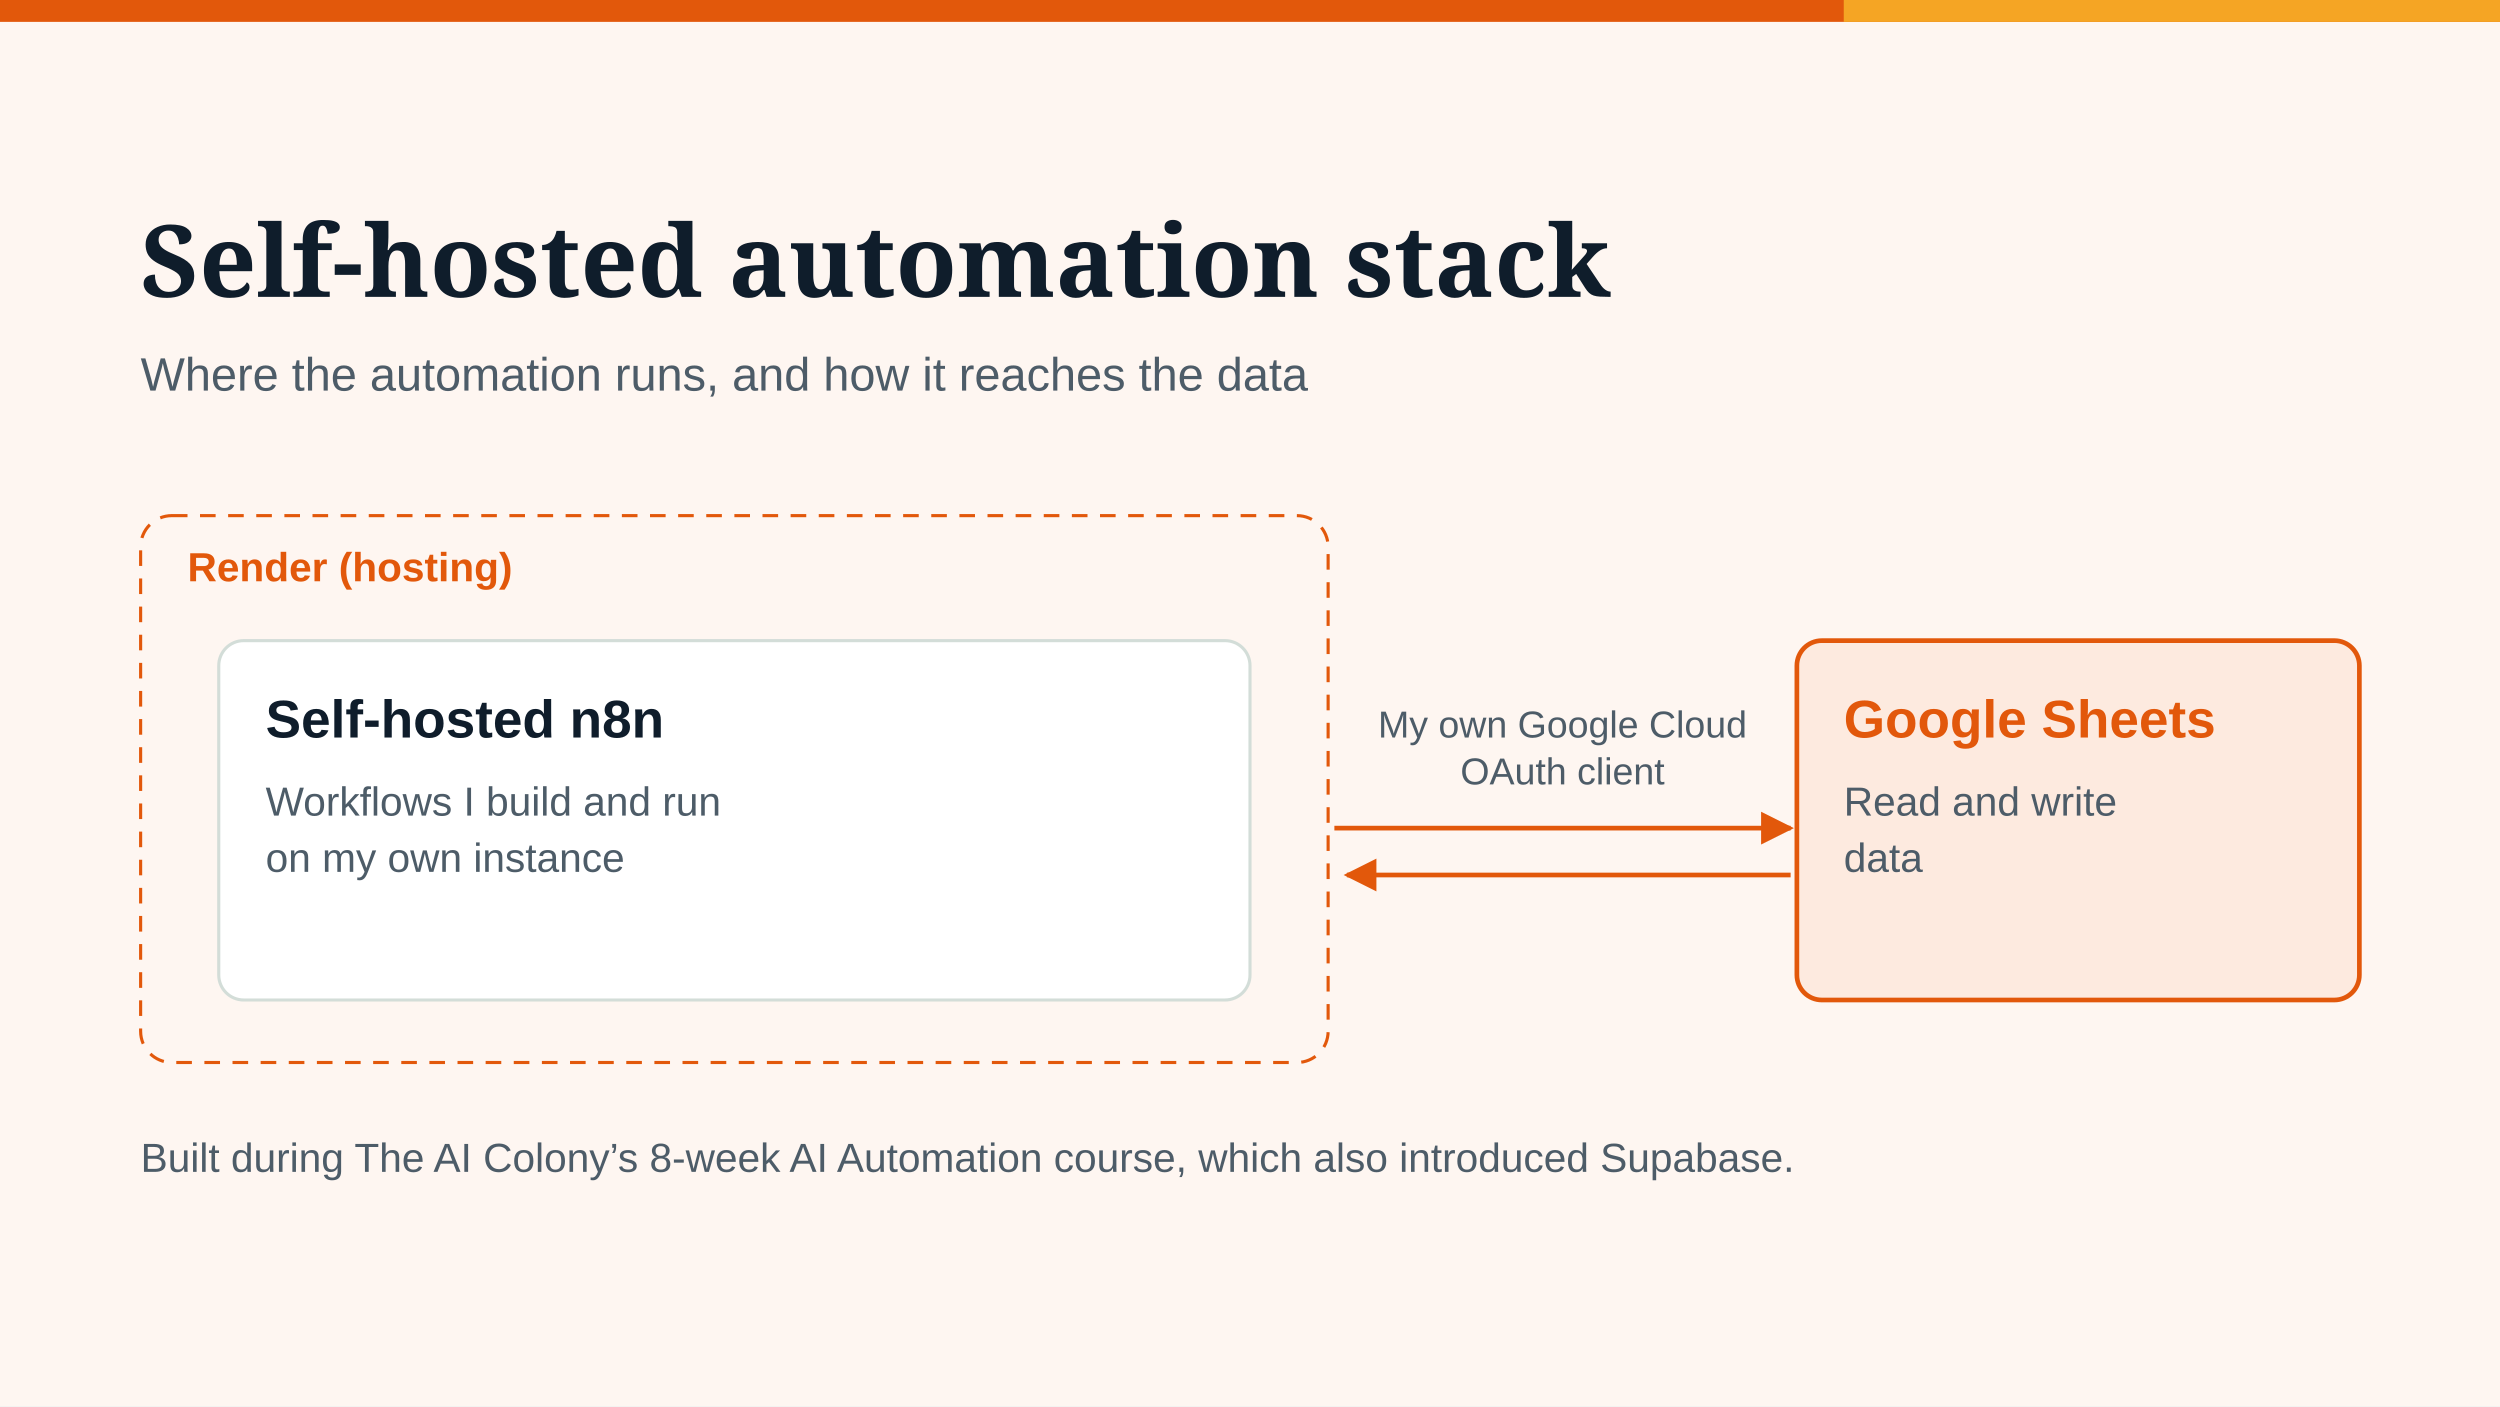
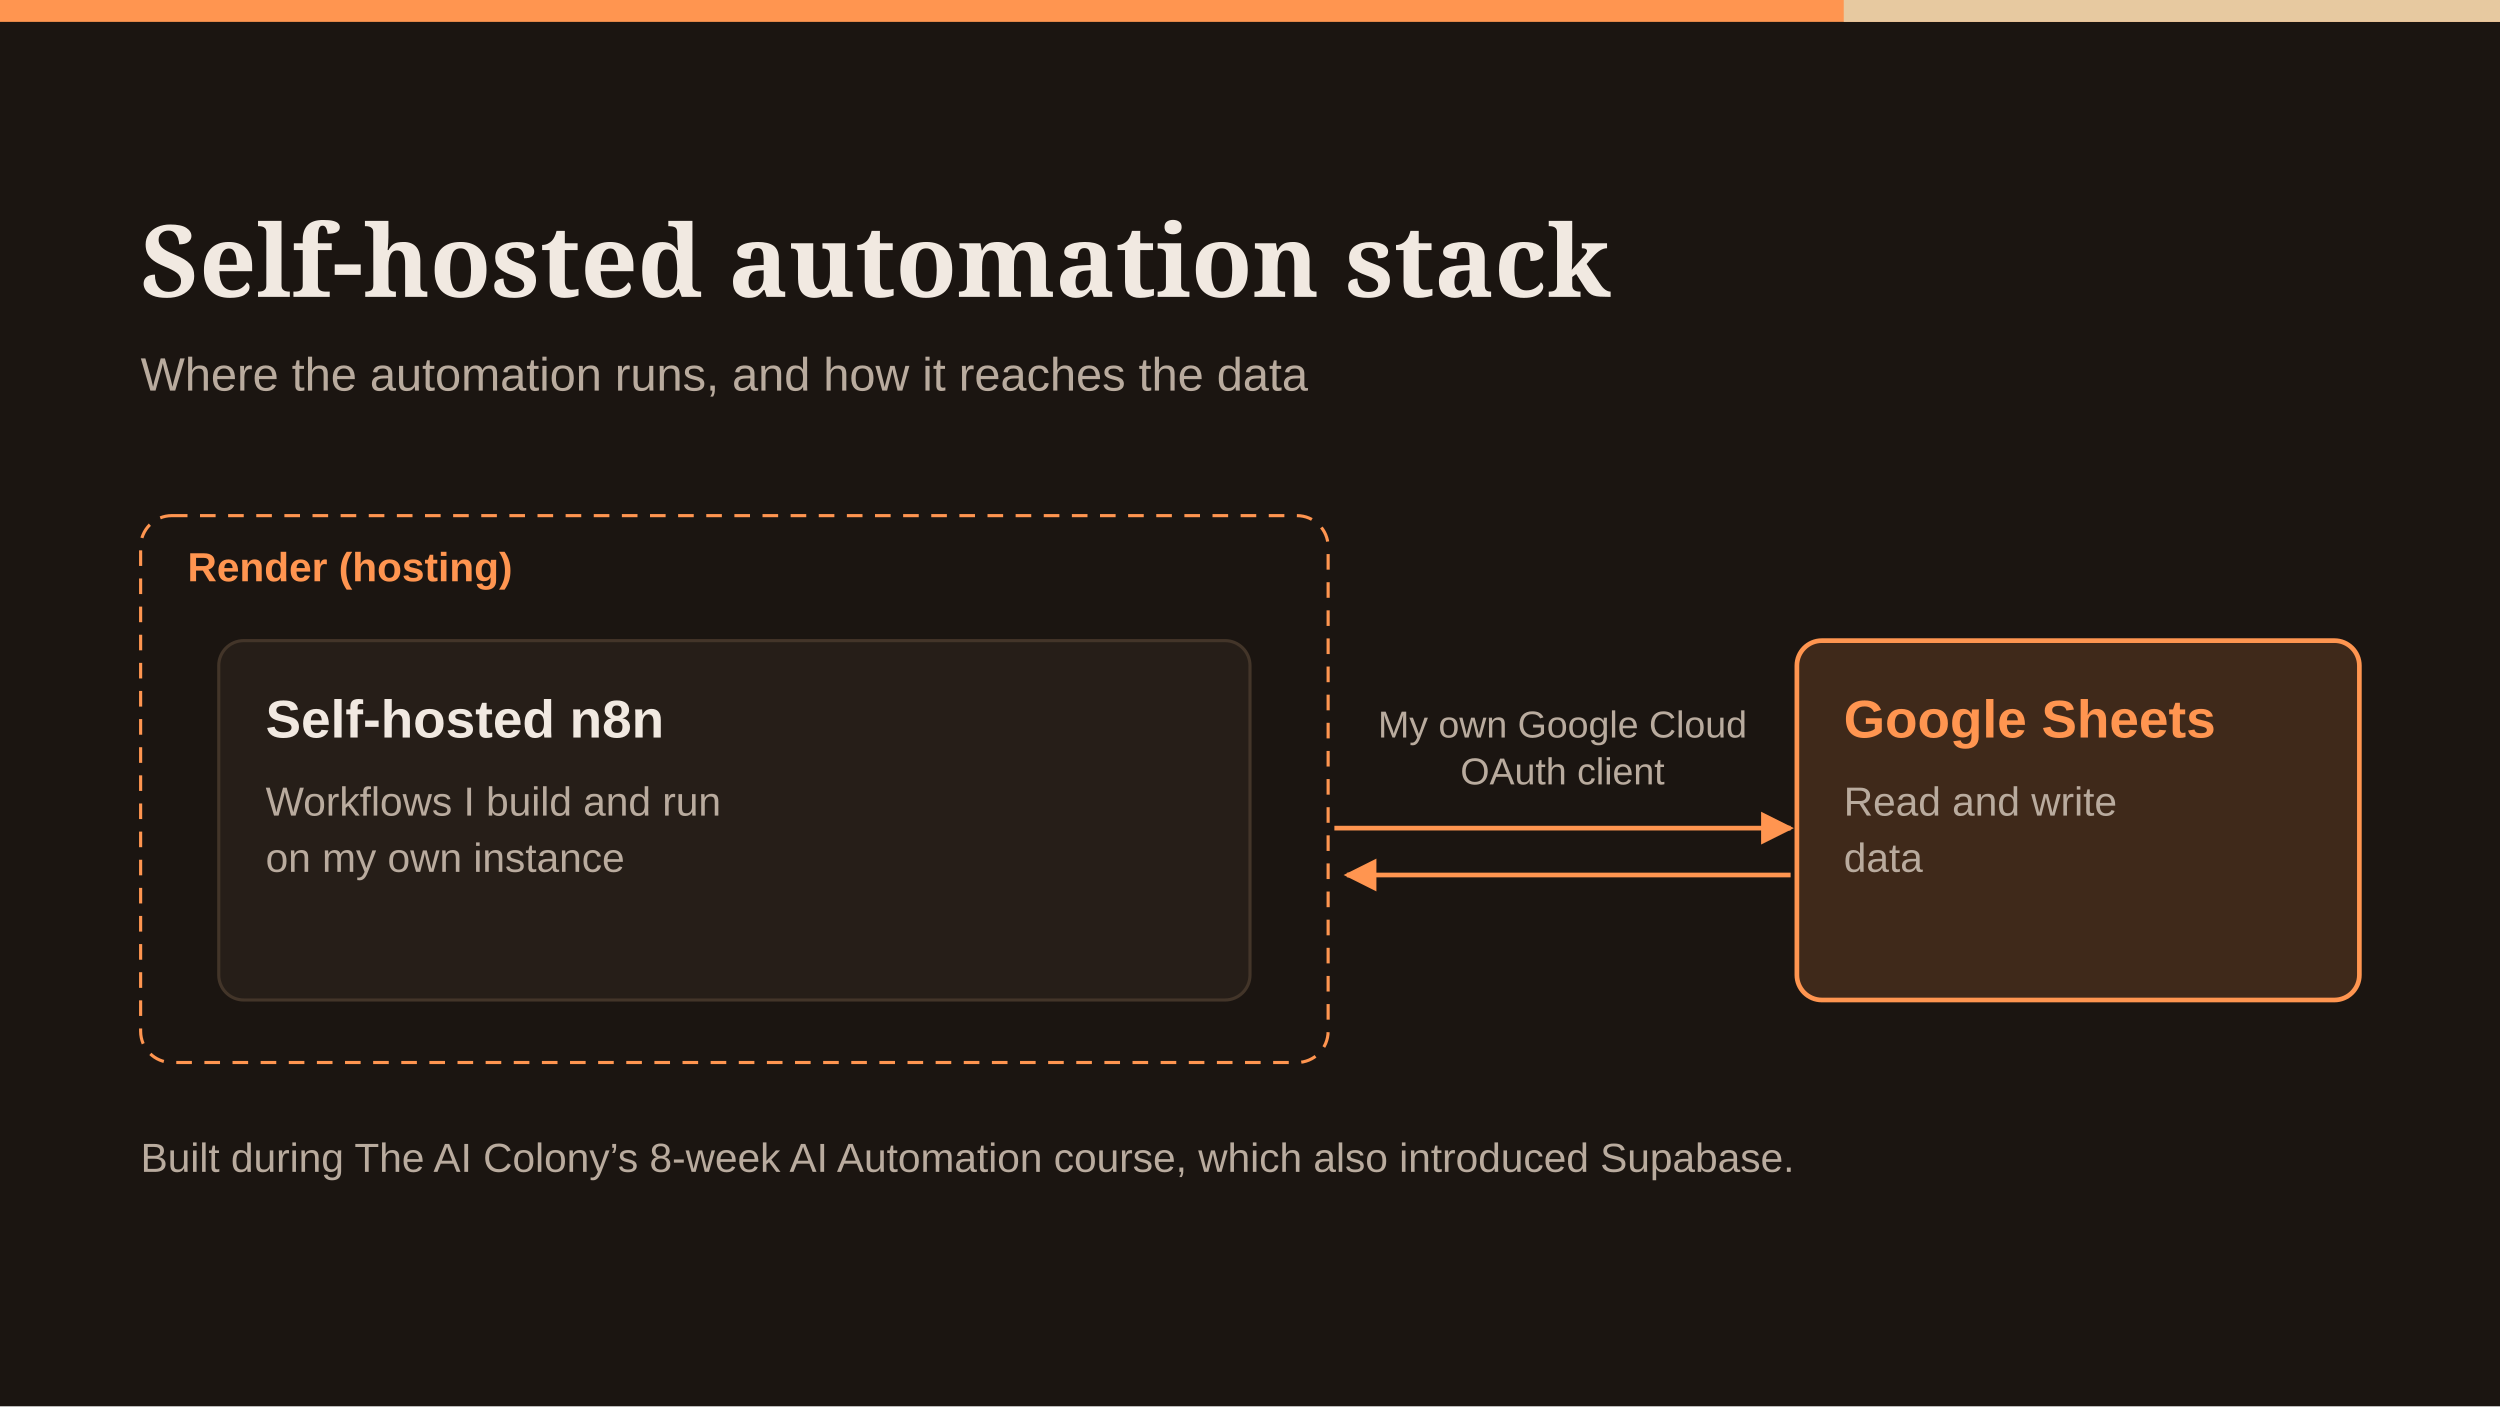
<svg xmlns="http://www.w3.org/2000/svg" viewBox="0 0 1600 900" role="img" aria-label="n8n self-hosted on Render, connected to Google Sheets through a Google Cloud OAuth client">
-   <rect width="1600" height="900" fill="#fef6f1" />
-   <rect width="1600" height="14" fill="#e2580b" />
-   <rect x="1180" width="420" height="14" fill="#f5a524" />
+   <rect width="1600" height="900" fill="#1b1511" />
+   <rect width="1600" height="14" fill="#ff9550" />
+   <rect x="1180" width="420" height="14" fill="#e7c9a0" />
  <defs>
    <marker id="a" viewBox="0 0 10 10" refX="9" refY="5" markerWidth="7" markerHeight="7" orient="auto">
-       <path d="M0 0L10 5L0 10z" fill="#e2580b" />
+       <path d="M0 0L10 5L0 10z" fill="#ff9550" />
    </marker>
  </defs>
-   <text x="90" y="190" font-family="'Source Serif 4',Georgia,serif" font-size="64" font-weight="700" fill="#0f1d2b">Self-hosted automation stack</text>
-   <text x="90" y="250" font-family="'Public Sans','Segoe UI',Arial,sans-serif" font-size="30" fill="#4d5c68">Where the automation runs, and how it reaches the data</text>
-   <rect x="90" y="330" width="760" height="350" rx="20" fill="none" stroke="#e2580b" stroke-width="2" stroke-dasharray="10 8" />
-   <text x="120" y="372" font-family="'Public Sans','Segoe UI',Arial,sans-serif" font-size="26" font-weight="700" fill="#e2580b" text-anchor="start">Render (hosting)</text>
-   <rect x="140.0" y="410.0" width="660.0" height="230.0" rx="16" fill="#ffffff" stroke="#d3ddd8" stroke-width="2" />
-   <text x="170" y="472" font-family="'Public Sans','Segoe UI',Arial,sans-serif" font-size="34" font-weight="700" fill="#0f1d2b" text-anchor="start">Self-hosted n8n</text>
-   <text x="170" y="522" font-family="'Public Sans','Segoe UI',Arial,sans-serif" font-size="26" font-weight="400" fill="#4d5c68" text-anchor="start">Workflows I build and run</text>
-   <text x="170" y="558" font-family="'Public Sans','Segoe UI',Arial,sans-serif" font-size="26" font-weight="400" fill="#4d5c68" text-anchor="start">on my own instance</text>
-   <text x="1000" y="472" font-family="'Public Sans','Segoe UI',Arial,sans-serif" font-size="24" font-weight="400" fill="#4d5c68" text-anchor="middle">My own Google Cloud</text>
-   <text x="1000" y="502" font-family="'Public Sans','Segoe UI',Arial,sans-serif" font-size="24" font-weight="400" fill="#4d5c68" text-anchor="middle">OAuth client</text>
-   <path d="M854.0 530.0H1146.0" stroke="#e2580b" stroke-width="3" marker-end="url(#a)" />
-   <path d="M1146 560H862" stroke="#e2580b" stroke-width="3" marker-end="url(#a)" />
-   <rect x="1150.0" y="410.0" width="360.0" height="230.0" rx="16" fill="#fdeadf" stroke="#e2580b" stroke-width="3" />
-   <text x="1180" y="472" font-family="'Public Sans','Segoe UI',Arial,sans-serif" font-size="34" font-weight="700" fill="#e2580b" text-anchor="start">Google Sheets</text>
-   <text x="1180" y="522" font-family="'Public Sans','Segoe UI',Arial,sans-serif" font-size="26" font-weight="400" fill="#4d5c68" text-anchor="start">Read and write</text>
-   <text x="1180" y="558" font-family="'Public Sans','Segoe UI',Arial,sans-serif" font-size="26" font-weight="400" fill="#4d5c68" text-anchor="start">data</text>
-   <text x="90" y="750" font-family="'Public Sans','Segoe UI',Arial,sans-serif" font-size="26" font-weight="400" fill="#4d5c68" text-anchor="start">Built during The AI Colony’s 8-week AI Automation course, which also introduced Supabase.</text>
+   <text x="90" y="190" font-family="'Source Serif 4',Georgia,serif" font-size="64" font-weight="700" fill="#f1e9e1">Self-hosted automation stack</text>
+   <text x="90" y="250" font-family="'Public Sans','Segoe UI',Arial,sans-serif" font-size="30" fill="#b9ab9e">Where the automation runs, and how it reaches the data</text>
+   <rect x="90" y="330" width="760" height="350" rx="20" fill="none" stroke="#ff9550" stroke-width="2" stroke-dasharray="10 8" />
+   <text x="120" y="372" font-family="'Public Sans','Segoe UI',Arial,sans-serif" font-size="26" font-weight="700" fill="#ff9550" text-anchor="start">Render (hosting)</text>
+   <rect x="140.0" y="410.0" width="660.0" height="230.0" rx="16" fill="#261e18" fill-opacity="1" stroke="#433529" stroke-width="2" />
+   <text x="170" y="472" font-family="'Public Sans','Segoe UI',Arial,sans-serif" font-size="34" font-weight="700" fill="#f1e9e1" text-anchor="start">Self-hosted n8n</text>
+   <text x="170" y="522" font-family="'Public Sans','Segoe UI',Arial,sans-serif" font-size="26" font-weight="400" fill="#b9ab9e" text-anchor="start">Workflows I build and run</text>
+   <text x="170" y="558" font-family="'Public Sans','Segoe UI',Arial,sans-serif" font-size="26" font-weight="400" fill="#b9ab9e" text-anchor="start">on my own instance</text>
+   <text x="1000" y="472" font-family="'Public Sans','Segoe UI',Arial,sans-serif" font-size="24" font-weight="400" fill="#b9ab9e" text-anchor="middle">My own Google Cloud</text>
+   <text x="1000" y="502" font-family="'Public Sans','Segoe UI',Arial,sans-serif" font-size="24" font-weight="400" fill="#b9ab9e" text-anchor="middle">OAuth client</text>
+   <path d="M854.0 530.0H1146.0" stroke="#ff9550" stroke-width="3" marker-end="url(#a)" />
+   <path d="M1146 560H862" stroke="#ff9550" stroke-width="3" marker-end="url(#a)" />
+   <rect x="1150.0" y="410.0" width="360.0" height="230.0" rx="16" fill="#ff9550" fill-opacity="0.16" stroke="#ff9550" stroke-width="3" />
+   <text x="1180" y="472" font-family="'Public Sans','Segoe UI',Arial,sans-serif" font-size="34" font-weight="700" fill="#ff9550" text-anchor="start">Google Sheets</text>
+   <text x="1180" y="522" font-family="'Public Sans','Segoe UI',Arial,sans-serif" font-size="26" font-weight="400" fill="#b9ab9e" text-anchor="start">Read and write</text>
+   <text x="1180" y="558" font-family="'Public Sans','Segoe UI',Arial,sans-serif" font-size="26" font-weight="400" fill="#b9ab9e" text-anchor="start">data</text>
+   <text x="90" y="750" font-family="'Public Sans','Segoe UI',Arial,sans-serif" font-size="26" font-weight="400" fill="#b9ab9e" text-anchor="start">Built during The AI Colony’s 8-week AI Automation course, which also introduced Supabase.</text>
</svg>
